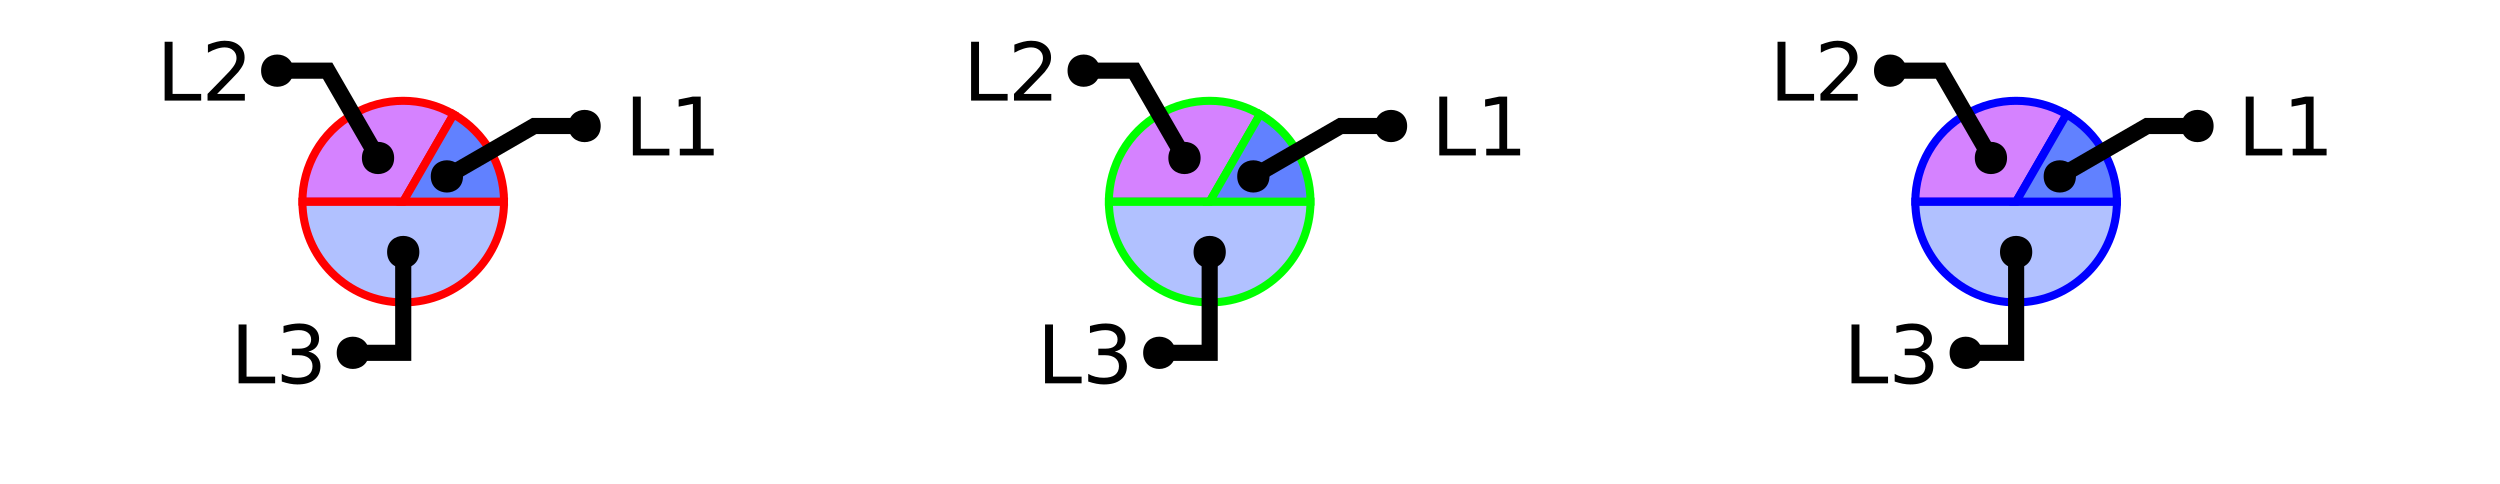
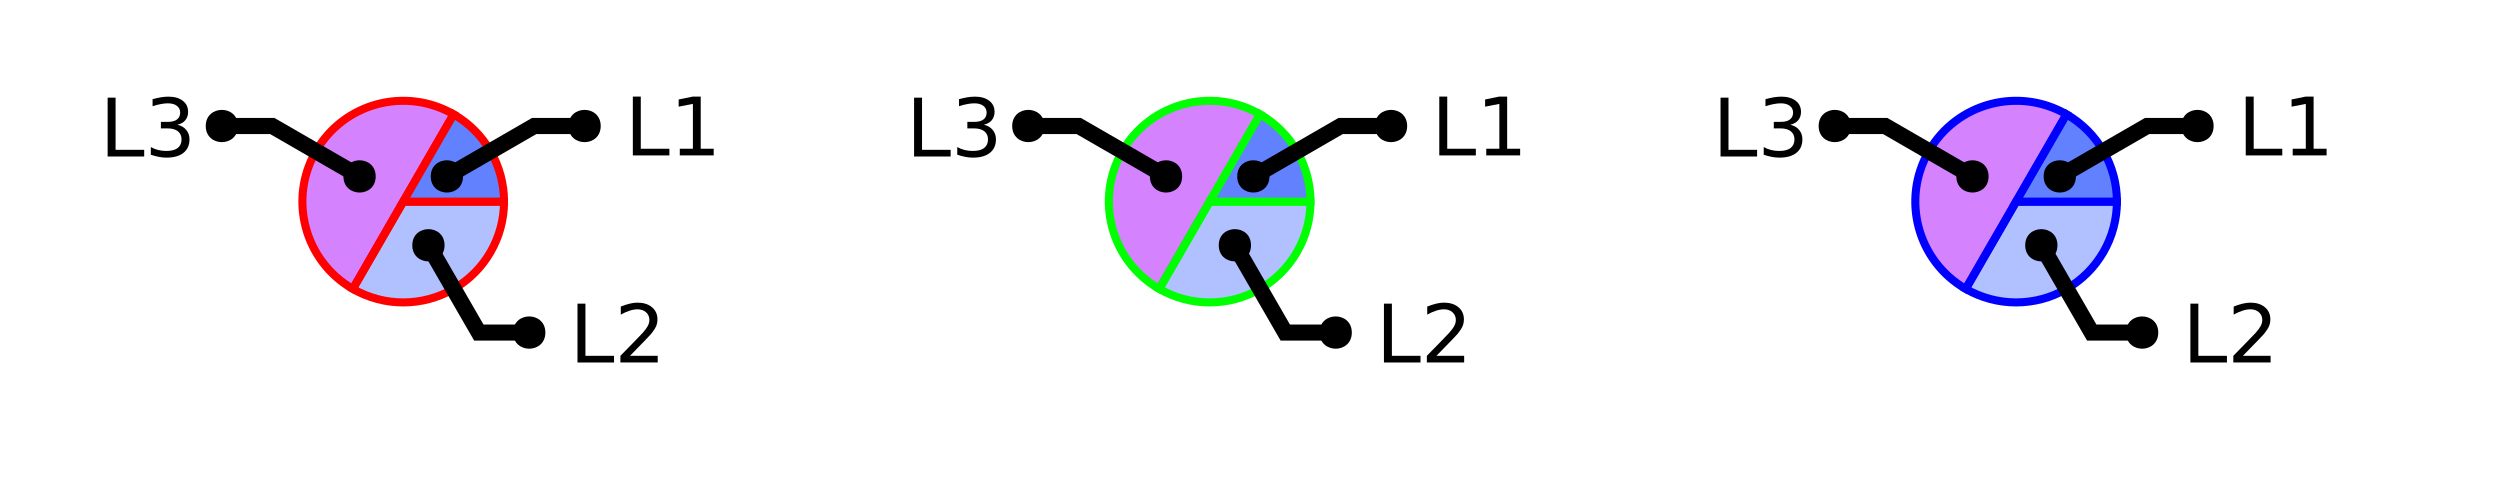
<svg xmlns="http://www.w3.org/2000/svg" xmlns:xlink="http://www.w3.org/1999/xlink" width="310pt" height="60pt" viewBox="0 0 310 60" version="1.1">
  <defs>
    <g>
      <symbol overflow="visible" id="glyph0-0">
        <path style="stroke:none;" d="M 0.5 1.766 L 0.5 -7.047 L 5.5 -7.047 L 5.5 1.766 Z M 1.062 1.219 L 4.938 1.219 L 4.938 -6.484 L 1.062 -6.484 Z M 1.062 1.219 " />
      </symbol>
      <symbol overflow="visible" id="glyph0-1">
        <path style="stroke:none;" d="M 0.984 -7.297 L 1.969 -7.297 L 1.969 -0.828 L 5.516 -0.828 L 5.516 0 L 0.984 0 Z M 0.984 -7.297 " />
      </symbol>
      <symbol overflow="visible" id="glyph0-2">
-         <path style="stroke:none;" d="M 4.062 -3.938 C 4.531 -3.832 4.895 -3.617 5.156 -3.297 C 5.426 -2.984 5.562 -2.594 5.562 -2.125 C 5.562 -1.406 5.312 -0.848 4.812 -0.453 C 4.32 -0.055 3.617 0.141 2.703 0.141 C 2.398 0.141 2.086 0.109 1.766 0.047 C 1.441 -0.016 1.109 -0.102 0.766 -0.219 L 0.766 -1.172 C 1.035 -1.016 1.332 -0.895 1.656 -0.812 C 1.988 -0.727 2.332 -0.688 2.688 -0.688 C 3.301 -0.688 3.77 -0.805 4.094 -1.047 C 4.414 -1.297 4.578 -1.656 4.578 -2.125 C 4.578 -2.551 4.426 -2.883 4.125 -3.125 C 3.82 -3.363 3.406 -3.484 2.875 -3.484 L 2.016 -3.484 L 2.016 -4.297 L 2.906 -4.297 C 3.395 -4.297 3.766 -4.395 4.016 -4.594 C 4.273 -4.789 4.406 -5.07 4.406 -5.438 C 4.406 -5.801 4.27 -6.082 4 -6.281 C 3.738 -6.488 3.363 -6.594 2.875 -6.594 C 2.602 -6.594 2.312 -6.562 2 -6.5 C 1.688 -6.445 1.348 -6.359 0.984 -6.234 L 0.984 -7.109 C 1.359 -7.211 1.707 -7.289 2.031 -7.344 C 2.363 -7.395 2.672 -7.422 2.953 -7.422 C 3.703 -7.422 4.297 -7.25 4.734 -6.906 C 5.172 -6.57 5.391 -6.113 5.391 -5.531 C 5.391 -5.125 5.273 -4.781 5.047 -4.5 C 4.816 -4.227 4.488 -4.039 4.062 -3.938 Z M 4.062 -3.938 " />
+         <path style="stroke:none;" d="M 1.922 -0.828 L 5.359 -0.828 L 5.359 0 L 0.734 0 L 0.734 -0.828 C 1.109 -1.211 1.617 -1.734 2.266 -2.391 C 2.91 -3.047 3.316 -3.469 3.484 -3.656 C 3.797 -4.008 4.016 -4.305 4.141 -4.547 C 4.266 -4.797 4.328 -5.039 4.328 -5.281 C 4.328 -5.664 4.191 -5.977 3.922 -6.219 C 3.648 -6.469 3.297 -6.594 2.859 -6.594 C 2.547 -6.594 2.219 -6.535 1.875 -6.422 C 1.539 -6.316 1.176 -6.156 0.781 -5.938 L 0.781 -6.938 C 1.176 -7.094 1.547 -7.211 1.891 -7.297 C 2.234 -7.379 2.551 -7.422 2.844 -7.422 C 3.594 -7.422 4.191 -7.234 4.641 -6.859 C 5.098 -6.484 5.328 -5.977 5.328 -5.344 C 5.328 -5.039 5.27 -4.754 5.156 -4.484 C 5.039 -4.223 4.836 -3.91 4.547 -3.547 C 4.461 -3.453 4.203 -3.176 3.766 -2.719 C 3.328 -2.27 2.711 -1.641 1.922 -0.828 Z M 1.922 -0.828 " />
      </symbol>
      <symbol overflow="visible" id="glyph0-3">
-         <path style="stroke:none;" d="M 1.922 -0.828 L 5.359 -0.828 L 5.359 0 L 0.734 0 L 0.734 -0.828 C 1.109 -1.211 1.617 -1.734 2.266 -2.391 C 2.91 -3.047 3.316 -3.469 3.484 -3.656 C 3.797 -4.008 4.016 -4.305 4.141 -4.547 C 4.266 -4.797 4.328 -5.039 4.328 -5.281 C 4.328 -5.664 4.191 -5.977 3.922 -6.219 C 3.648 -6.469 3.297 -6.594 2.859 -6.594 C 2.547 -6.594 2.219 -6.535 1.875 -6.422 C 1.539 -6.316 1.176 -6.156 0.781 -5.938 L 0.781 -6.938 C 1.176 -7.094 1.547 -7.211 1.891 -7.297 C 2.234 -7.379 2.551 -7.422 2.844 -7.422 C 3.594 -7.422 4.191 -7.234 4.641 -6.859 C 5.098 -6.484 5.328 -5.977 5.328 -5.344 C 5.328 -5.039 5.27 -4.754 5.156 -4.484 C 5.039 -4.223 4.836 -3.91 4.547 -3.547 C 4.461 -3.453 4.203 -3.176 3.766 -2.719 C 3.328 -2.27 2.711 -1.641 1.922 -0.828 Z M 1.922 -0.828 " />
+         <path style="stroke:none;" d="M 4.062 -3.938 C 4.531 -3.832 4.895 -3.617 5.156 -3.297 C 5.426 -2.984 5.562 -2.594 5.562 -2.125 C 5.562 -1.406 5.312 -0.848 4.812 -0.453 C 4.32 -0.055 3.617 0.141 2.703 0.141 C 2.398 0.141 2.086 0.109 1.766 0.047 C 1.441 -0.016 1.109 -0.102 0.766 -0.219 L 0.766 -1.172 C 1.035 -1.016 1.332 -0.895 1.656 -0.812 C 1.988 -0.727 2.332 -0.688 2.688 -0.688 C 3.301 -0.688 3.77 -0.805 4.094 -1.047 C 4.414 -1.297 4.578 -1.656 4.578 -2.125 C 4.578 -2.551 4.426 -2.883 4.125 -3.125 C 3.82 -3.363 3.406 -3.484 2.875 -3.484 L 2.016 -3.484 L 2.016 -4.297 L 2.906 -4.297 C 3.395 -4.297 3.766 -4.395 4.016 -4.594 C 4.273 -4.789 4.406 -5.07 4.406 -5.438 C 4.406 -5.801 4.27 -6.082 4 -6.281 C 3.738 -6.488 3.363 -6.594 2.875 -6.594 C 2.602 -6.594 2.312 -6.562 2 -6.5 C 1.688 -6.445 1.348 -6.359 0.984 -6.234 L 0.984 -7.109 C 1.359 -7.211 1.707 -7.289 2.031 -7.344 C 2.363 -7.395 2.672 -7.422 2.953 -7.422 C 3.703 -7.422 4.297 -7.25 4.734 -6.906 C 5.172 -6.57 5.391 -6.113 5.391 -5.531 C 5.391 -5.125 5.273 -4.781 5.047 -4.5 C 4.816 -4.227 4.488 -4.039 4.062 -3.938 Z M 4.062 -3.938 " />
      </symbol>
      <symbol overflow="visible" id="glyph0-4">
        <path style="stroke:none;" d="M 1.234 -0.828 L 2.859 -0.828 L 2.859 -6.391 L 1.094 -6.047 L 1.094 -6.938 L 2.844 -7.297 L 3.828 -7.297 L 3.828 -0.828 L 5.438 -0.828 L 5.438 0 L 1.234 0 Z M 1.234 -0.828 " />
      </symbol>
    </g>
    <clipPath id="clip1">
-       <path d="M 23 10 L 77 10 L 77 50 L 23 50 Z M 23 10 " />
+       <path d="M 29 10 L 77 10 L 77 50 L 29 50 Z M 29 10 " />
    </clipPath>
    <clipPath id="clip2">
+       <path d="M 24 2 L 94 2 L 94 50 L 24 50 Z M 24 2 " />
+     </clipPath>
+     <clipPath id="clip3">
+       <path d="M 0 0 L 73 0 L 73 50 L 0 50 Z M 0 0 " />
+     </clipPath>
+     <clipPath id="clip4">
      <path d="M 27 0 L 100 0 L 100 50 L 27 50 Z M 27 0 " />
    </clipPath>
-     <clipPath id="clip3">
-       <path d="M 123 10 L 177 10 L 177 50 L 123 50 Z M 123 10 " />
+     <clipPath id="clip5">
+       <path d="M 129 10 L 177 10 L 177 50 L 129 50 Z M 129 10 " />
    </clipPath>
-     <clipPath id="clip4">
+     <clipPath id="clip6">
+       <path d="M 124 2 L 194 2 L 194 50 L 124 50 Z M 124 2 " />
+     </clipPath>
+     <clipPath id="clip7">
+       <path d="M 100 0 L 173 0 L 173 50 L 100 50 Z M 100 0 " />
+     </clipPath>
+     <clipPath id="clip8">
      <path d="M 127 0 L 200 0 L 200 50 L 127 50 Z M 127 0 " />
    </clipPath>
-     <clipPath id="clip5">
-       <path d="M 223 10 L 277 10 L 277 50 L 223 50 Z M 223 10 " />
+     <clipPath id="clip9">
+       <path d="M 229 10 L 277 10 L 277 50 L 229 50 Z M 229 10 " />
    </clipPath>
-     <clipPath id="clip6">
+     <clipPath id="clip10">
+       <path d="M 224 2 L 294 2 L 294 50 L 224 50 Z M 224 2 " />
+     </clipPath>
+     <clipPath id="clip11">
+       <path d="M 200 0 L 273 0 L 273 50 L 200 50 Z M 200 0 " />
+     </clipPath>
+     <clipPath id="clip12">
      <path d="M 227 0 L 300 0 L 300 50 L 227 50 Z M 227 0 " />
    </clipPath>
  </defs>
  <g id="surface2">
-     <path style=" stroke:none;fill-rule:nonzero;fill:rgb(38.039%,50.588%,100%);fill-opacity:0.49;" d="M 50 25 L 62.5 25 C 62.5 31.902 56.902 37.5 50 37.5 C 43.098 37.5 37.5 31.902 37.5 25 Z M 50 25 " />
+     <path style=" stroke:none;fill-rule:nonzero;fill:rgb(38.039%,50.588%,100%);fill-opacity:0.49;" d="M 50 25 L 62.5 25 C 62.5 29.465 60.117 33.594 56.25 35.824 C 52.383 38.059 47.617 38.059 43.75 35.824 Z M 50 25 " />
    <g clip-path="url(#clip1)" clip-rule="nonzero">
-       <path style="fill:none;stroke-width:1;stroke-linecap:butt;stroke-linejoin:miter;stroke:rgb(100%,0%,0%);stroke-opacity:1;stroke-miterlimit:10;" d="M 50 25 L 62.5 25 C 62.5 31.902 56.902 37.5 50 37.5 C 43.098 37.5 37.5 31.902 37.5 25 Z M 50 25 " />
+       <path style="fill:none;stroke-width:1;stroke-linecap:butt;stroke-linejoin:miter;stroke:rgb(100%,0%,0%);stroke-opacity:1;stroke-miterlimit:10;" d="M 50 25 L 62.5 25 C 62.5 29.465 60.117 33.594 56.25 35.824 C 52.383 38.059 47.617 38.059 43.75 35.824 Z M 50 25 " />
    </g>
-     <path style="fill-rule:nonzero;fill:rgb(66.667%,0%,100%);fill-opacity:0.49;stroke-width:1;stroke-linecap:butt;stroke-linejoin:miter;stroke:rgb(100%,0%,0%);stroke-opacity:1;stroke-miterlimit:10;" d="M 50 25 L 37.5 25 C 37.5 20.535 39.883 16.406 43.75 14.176 C 47.617 11.941 52.383 11.941 56.25 14.176 Z M 50 25 " />
+     <path style="fill-rule:nonzero;fill:rgb(66.667%,0%,100%);fill-opacity:0.49;stroke-width:1;stroke-linecap:butt;stroke-linejoin:miter;stroke:rgb(100%,0%,0%);stroke-opacity:1;stroke-miterlimit:10;" d="M 50 25 L 43.75 35.824 C 37.77 32.375 35.723 24.73 39.176 18.75 C 42.625 12.77 50.27 10.723 56.25 14.176 Z M 50 25 " />
    <path style="fill-rule:nonzero;fill:rgb(38.039%,50.588%,100%);fill-opacity:1;stroke-width:1;stroke-linecap:butt;stroke-linejoin:miter;stroke:rgb(100%,0%,0%);stroke-opacity:1;stroke-miterlimit:10;" d="M 50 25 L 56.25 14.176 C 60.117 16.406 62.5 20.535 62.5 25 Z M 50 25 " />
    <g style="fill:rgb(0%,0%,0%);fill-opacity:1;">
-       <use xlink:href="#glyph0-1" x="28.602" y="47.531" />
-       <use xlink:href="#glyph0-2" x="34.173" y="47.531" />
+       <use xlink:href="#glyph0-1" x="70.625" y="44.949" />
+       <use xlink:href="#glyph0-2" x="76.196" y="44.949" />
    </g>
-     <path style="fill:none;stroke-width:2;stroke-linecap:butt;stroke-linejoin:miter;stroke:rgb(0%,0%,0%);stroke-opacity:1;stroke-miterlimit:10;" d="M 50 31.25 L 50 43.75 L 43.75 43.75 M 40.535 47.531 " />
-     <path style=" stroke:none;fill-rule:nonzero;fill:rgb(0%,0%,0%);fill-opacity:1;" d="M 52 31.25 C 52 33.918 48 33.918 48 31.25 C 48 28.582 52 28.582 52 31.25 L 45.75 43.75 C 45.75 46.418 41.75 46.418 41.75 43.75 C 41.75 41.082 45.75 41.082 45.75 43.75 " />
+     <g clip-path="url(#clip2)" clip-rule="nonzero">
+       <path style="fill:none;stroke-width:2;stroke-linecap:butt;stroke-linejoin:miter;stroke:rgb(0%,0%,0%);stroke-opacity:1;stroke-miterlimit:10;" d="M 53.125 30.414 L 59.375 41.238 L 65.625 41.238 M 82.559 44.949 " />
+     </g>
+     <path style=" stroke:none;fill-rule:nonzero;fill:rgb(0%,0%,0%);fill-opacity:1;" d="M 55.125 30.414 C 55.125 33.078 51.125 33.078 51.125 30.414 C 51.125 27.746 55.125 27.746 55.125 30.414 L 67.625 41.238 C 67.625 43.906 63.625 43.906 63.625 41.238 C 63.625 38.57 67.625 38.57 67.625 41.238 " />
    <g style="fill:rgb(0%,0%,0%);fill-opacity:1;">
-       <use xlink:href="#glyph0-1" x="19.43" y="12.473" />
-       <use xlink:href="#glyph0-3" x="25.001" y="12.473" />
+       <use xlink:href="#glyph0-1" x="12.363" y="19.406" />
+       <use xlink:href="#glyph0-3" x="17.935" y="19.406" />
    </g>
-     <path style="fill:none;stroke-width:2;stroke-linecap:butt;stroke-linejoin:miter;stroke:rgb(0%,0%,0%);stroke-opacity:1;stroke-miterlimit:10;" d="M 46.875 19.586 L 40.625 8.762 L 34.375 8.762 M 31.363 12.473 " />
-     <path style=" stroke:none;fill-rule:nonzero;fill:rgb(0%,0%,0%);fill-opacity:1;" d="M 48.875 19.586 C 48.875 22.254 44.875 22.254 44.875 19.586 C 44.875 16.922 48.875 16.922 48.875 19.586 L 36.375 8.762 C 36.375 11.43 32.375 11.43 32.375 8.762 C 32.375 6.094 36.375 6.094 36.375 8.762 " />
+     <g clip-path="url(#clip3)" clip-rule="nonzero">
+       <path style="fill:none;stroke-width:2;stroke-linecap:butt;stroke-linejoin:miter;stroke:rgb(0%,0%,0%);stroke-opacity:1;stroke-miterlimit:10;" d="M 44.586 21.875 L 33.762 15.625 L 27.512 15.625 M 24.297 19.406 " />
+     </g>
+     <path style=" stroke:none;fill-rule:nonzero;fill:rgb(0%,0%,0%);fill-opacity:1;" d="M 46.586 21.875 C 46.586 24.543 42.586 24.543 42.586 21.875 C 42.586 19.207 46.586 19.207 46.586 21.875 L 29.512 15.625 C 29.512 18.293 25.512 18.293 25.512 15.625 C 25.512 12.957 29.512 12.957 29.512 15.625 " />
    <g style="fill:rgb(0%,0%,0%);fill-opacity:1;">
      <use xlink:href="#glyph0-1" x="77.488" y="19.273" />
      <use xlink:href="#glyph0-4" x="83.06" y="19.273" />
    </g>
-     <g clip-path="url(#clip2)" clip-rule="nonzero">
+     <g clip-path="url(#clip4)" clip-rule="nonzero">
      <path style="fill:none;stroke-width:2;stroke-linecap:butt;stroke-linejoin:miter;stroke:rgb(0%,0%,0%);stroke-opacity:1;stroke-miterlimit:10;" d="M 55.414 21.875 L 66.238 15.625 L 72.488 15.625 M 89.422 19.273 " />
    </g>
    <path style=" stroke:none;fill-rule:nonzero;fill:rgb(0%,0%,0%);fill-opacity:1;" d="M 57.414 21.875 C 57.414 24.543 53.414 24.543 53.414 21.875 C 53.414 19.207 57.414 19.207 57.414 21.875 L 74.488 15.625 C 74.488 18.293 70.488 18.293 70.488 15.625 C 70.488 12.957 74.488 12.957 74.488 15.625 " />
-     <path style=" stroke:none;fill-rule:nonzero;fill:rgb(38.039%,50.588%,100%);fill-opacity:0.49;" d="M 150 25 L 162.5 25 C 162.5 31.902 156.902 37.5 150 37.5 C 143.098 37.5 137.5 31.902 137.5 25 Z M 150 25 " />
-     <g clip-path="url(#clip3)" clip-rule="nonzero">
-       <path style="fill:none;stroke-width:1;stroke-linecap:butt;stroke-linejoin:miter;stroke:rgb(0%,100%,0%);stroke-opacity:1;stroke-miterlimit:10;" d="M 50 25 L 62.5 25 C 62.5 31.902 56.902 37.5 50 37.5 C 43.098 37.5 37.5 31.902 37.5 25 Z M 50 25 " transform="matrix(1,0,0,1,100,0)" />
+     <path style=" stroke:none;fill-rule:nonzero;fill:rgb(38.039%,50.588%,100%);fill-opacity:0.49;" d="M 150 25 L 162.5 25 C 162.5 29.465 160.117 33.594 156.25 35.824 C 152.383 38.059 147.617 38.059 143.75 35.824 Z M 150 25 " />
+     <g clip-path="url(#clip5)" clip-rule="nonzero">
+       <path style="fill:none;stroke-width:1;stroke-linecap:butt;stroke-linejoin:miter;stroke:rgb(0%,100%,0%);stroke-opacity:1;stroke-miterlimit:10;" d="M 50 25 L 62.5 25 C 62.5 29.465 60.117 33.594 56.25 35.824 C 52.383 38.059 47.617 38.059 43.75 35.824 Z M 50 25 " transform="matrix(1,0,0,1,100,0)" />
    </g>
-     <path style="fill-rule:nonzero;fill:rgb(66.667%,0%,100%);fill-opacity:0.49;stroke-width:1;stroke-linecap:butt;stroke-linejoin:miter;stroke:rgb(0%,100%,0%);stroke-opacity:1;stroke-miterlimit:10;" d="M 50 25 L 37.5 25 C 37.5 20.535 39.883 16.406 43.75 14.176 C 47.617 11.941 52.383 11.941 56.25 14.176 Z M 50 25 " transform="matrix(1,0,0,1,100,0)" />
+     <path style="fill-rule:nonzero;fill:rgb(66.667%,0%,100%);fill-opacity:0.49;stroke-width:1;stroke-linecap:butt;stroke-linejoin:miter;stroke:rgb(0%,100%,0%);stroke-opacity:1;stroke-miterlimit:10;" d="M 50 25 L 43.75 35.824 C 37.77 32.375 35.723 24.73 39.176 18.75 C 42.625 12.77 50.27 10.723 56.25 14.176 Z M 50 25 " transform="matrix(1,0,0,1,100,0)" />
    <path style="fill-rule:nonzero;fill:rgb(38.039%,50.588%,100%);fill-opacity:1;stroke-width:1;stroke-linecap:butt;stroke-linejoin:miter;stroke:rgb(0%,100%,0%);stroke-opacity:1;stroke-miterlimit:10;" d="M 50 25 L 56.25 14.176 C 60.117 16.406 62.5 20.535 62.5 25 Z M 50 25 " transform="matrix(1,0,0,1,100,0)" />
    <g style="fill:rgb(0%,0%,0%);fill-opacity:1;">
-       <use xlink:href="#glyph0-1" x="128.602" y="47.531" />
-       <use xlink:href="#glyph0-2" x="134.173" y="47.531" />
+       <use xlink:href="#glyph0-1" x="170.625" y="44.949" />
+       <use xlink:href="#glyph0-2" x="176.196" y="44.949" />
    </g>
-     <path style="fill:none;stroke-width:2;stroke-linecap:butt;stroke-linejoin:miter;stroke:rgb(0%,0%,0%);stroke-opacity:1;stroke-miterlimit:10;" d="M 50 31.25 L 50 43.75 L 43.75 43.75 M 40.535 47.531 " transform="matrix(1,0,0,1,100,0)" />
-     <path style=" stroke:none;fill-rule:nonzero;fill:rgb(0%,0%,0%);fill-opacity:1;" d="M 152 31.25 C 152 33.918 148 33.918 148 31.25 C 148 28.582 152 28.582 152 31.25 L 145.75 43.75 C 145.75 46.418 141.75 46.418 141.75 43.75 C 141.75 41.082 145.75 41.082 145.75 43.75 " />
+     <g clip-path="url(#clip6)" clip-rule="nonzero">
+       <path style="fill:none;stroke-width:2;stroke-linecap:butt;stroke-linejoin:miter;stroke:rgb(0%,0%,0%);stroke-opacity:1;stroke-miterlimit:10;" d="M 53.125 30.414 L 59.375 41.238 L 65.625 41.238 M 82.559 44.949 " transform="matrix(1,0,0,1,100,0)" />
+     </g>
+     <path style=" stroke:none;fill-rule:nonzero;fill:rgb(0%,0%,0%);fill-opacity:1;" d="M 155.125 30.414 C 155.125 33.078 151.125 33.078 151.125 30.414 C 151.125 27.746 155.125 27.746 155.125 30.414 L 167.625 41.238 C 167.625 43.906 163.625 43.906 163.625 41.238 C 163.625 38.57 167.625 38.57 167.625 41.238 " />
    <g style="fill:rgb(0%,0%,0%);fill-opacity:1;">
-       <use xlink:href="#glyph0-1" x="119.43" y="12.473" />
-       <use xlink:href="#glyph0-3" x="125.001" y="12.473" />
+       <use xlink:href="#glyph0-1" x="112.363" y="19.406" />
+       <use xlink:href="#glyph0-3" x="117.935" y="19.406" />
    </g>
-     <path style="fill:none;stroke-width:2;stroke-linecap:butt;stroke-linejoin:miter;stroke:rgb(0%,0%,0%);stroke-opacity:1;stroke-miterlimit:10;" d="M 46.875 19.586 L 40.625 8.762 L 34.375 8.762 M 31.363 12.473 " transform="matrix(1,0,0,1,100,0)" />
-     <path style=" stroke:none;fill-rule:nonzero;fill:rgb(0%,0%,0%);fill-opacity:1;" d="M 148.875 19.586 C 148.875 22.254 144.875 22.254 144.875 19.586 C 144.875 16.922 148.875 16.922 148.875 19.586 L 136.375 8.762 C 136.375 11.43 132.375 11.43 132.375 8.762 C 132.375 6.094 136.375 6.094 136.375 8.762 " />
+     <g clip-path="url(#clip7)" clip-rule="nonzero">
+       <path style="fill:none;stroke-width:2;stroke-linecap:butt;stroke-linejoin:miter;stroke:rgb(0%,0%,0%);stroke-opacity:1;stroke-miterlimit:10;" d="M 44.586 21.875 L 33.762 15.625 L 27.512 15.625 M 24.297 19.406 " transform="matrix(1,0,0,1,100,0)" />
+     </g>
+     <path style=" stroke:none;fill-rule:nonzero;fill:rgb(0%,0%,0%);fill-opacity:1;" d="M 146.586 21.875 C 146.586 24.543 142.586 24.543 142.586 21.875 C 142.586 19.207 146.586 19.207 146.586 21.875 L 129.512 15.625 C 129.512 18.293 125.512 18.293 125.512 15.625 C 125.512 12.957 129.512 12.957 129.512 15.625 " />
    <g style="fill:rgb(0%,0%,0%);fill-opacity:1;">
      <use xlink:href="#glyph0-1" x="177.488" y="19.273" />
      <use xlink:href="#glyph0-4" x="183.06" y="19.273" />
    </g>
-     <g clip-path="url(#clip4)" clip-rule="nonzero">
+     <g clip-path="url(#clip8)" clip-rule="nonzero">
      <path style="fill:none;stroke-width:2;stroke-linecap:butt;stroke-linejoin:miter;stroke:rgb(0%,0%,0%);stroke-opacity:1;stroke-miterlimit:10;" d="M 55.414 21.875 L 66.238 15.625 L 72.488 15.625 M 89.422 19.273 " transform="matrix(1,0,0,1,100,0)" />
    </g>
    <path style=" stroke:none;fill-rule:nonzero;fill:rgb(0%,0%,0%);fill-opacity:1;" d="M 157.414 21.875 C 157.414 24.543 153.414 24.543 153.414 21.875 C 153.414 19.207 157.414 19.207 157.414 21.875 L 174.488 15.625 C 174.488 18.293 170.488 18.293 170.488 15.625 C 170.488 12.957 174.488 12.957 174.488 15.625 " />
-     <path style=" stroke:none;fill-rule:nonzero;fill:rgb(38.039%,50.588%,100%);fill-opacity:0.49;" d="M 250 25 L 262.5 25 C 262.5 31.902 256.902 37.5 250 37.5 C 243.098 37.5 237.5 31.902 237.5 25 Z M 250 25 " />
-     <g clip-path="url(#clip5)" clip-rule="nonzero">
-       <path style="fill:none;stroke-width:1;stroke-linecap:butt;stroke-linejoin:miter;stroke:rgb(0%,0%,100%);stroke-opacity:1;stroke-miterlimit:10;" d="M 50 25 L 62.5 25 C 62.5 31.902 56.902 37.5 50 37.5 C 43.098 37.5 37.5 31.902 37.5 25 Z M 50 25 " transform="matrix(1,0,0,1,200,0)" />
+     <path style=" stroke:none;fill-rule:nonzero;fill:rgb(38.039%,50.588%,100%);fill-opacity:0.49;" d="M 250 25 L 262.5 25 C 262.5 29.465 260.117 33.594 256.25 35.824 C 252.383 38.059 247.617 38.059 243.75 35.824 Z M 250 25 " />
+     <g clip-path="url(#clip9)" clip-rule="nonzero">
+       <path style="fill:none;stroke-width:1;stroke-linecap:butt;stroke-linejoin:miter;stroke:rgb(0%,0%,100%);stroke-opacity:1;stroke-miterlimit:10;" d="M 50 25 L 62.5 25 C 62.5 29.465 60.117 33.594 56.25 35.824 C 52.383 38.059 47.617 38.059 43.75 35.824 Z M 50 25 " transform="matrix(1,0,0,1,200,0)" />
    </g>
-     <path style="fill-rule:nonzero;fill:rgb(66.667%,0%,100%);fill-opacity:0.49;stroke-width:1;stroke-linecap:butt;stroke-linejoin:miter;stroke:rgb(0%,0%,100%);stroke-opacity:1;stroke-miterlimit:10;" d="M 50 25 L 37.5 25 C 37.5 20.535 39.883 16.406 43.75 14.176 C 47.617 11.941 52.383 11.941 56.25 14.176 Z M 50 25 " transform="matrix(1,0,0,1,200,0)" />
+     <path style="fill-rule:nonzero;fill:rgb(66.667%,0%,100%);fill-opacity:0.49;stroke-width:1;stroke-linecap:butt;stroke-linejoin:miter;stroke:rgb(0%,0%,100%);stroke-opacity:1;stroke-miterlimit:10;" d="M 50 25 L 43.75 35.824 C 37.77 32.375 35.723 24.73 39.176 18.75 C 42.625 12.77 50.27 10.723 56.25 14.176 Z M 50 25 " transform="matrix(1,0,0,1,200,0)" />
    <path style="fill-rule:nonzero;fill:rgb(38.039%,50.588%,100%);fill-opacity:1;stroke-width:1;stroke-linecap:butt;stroke-linejoin:miter;stroke:rgb(0%,0%,100%);stroke-opacity:1;stroke-miterlimit:10;" d="M 50 25 L 56.25 14.176 C 60.117 16.406 62.5 20.535 62.5 25 Z M 50 25 " transform="matrix(1,0,0,1,200,0)" />
    <g style="fill:rgb(0%,0%,0%);fill-opacity:1;">
-       <use xlink:href="#glyph0-1" x="228.602" y="47.531" />
-       <use xlink:href="#glyph0-2" x="234.173" y="47.531" />
+       <use xlink:href="#glyph0-1" x="270.625" y="44.949" />
+       <use xlink:href="#glyph0-2" x="276.196" y="44.949" />
    </g>
-     <path style="fill:none;stroke-width:2;stroke-linecap:butt;stroke-linejoin:miter;stroke:rgb(0%,0%,0%);stroke-opacity:1;stroke-miterlimit:10;" d="M 50 31.25 L 50 43.75 L 43.75 43.75 M 40.535 47.531 " transform="matrix(1,0,0,1,200,0)" />
-     <path style=" stroke:none;fill-rule:nonzero;fill:rgb(0%,0%,0%);fill-opacity:1;" d="M 252 31.25 C 252 33.918 248 33.918 248 31.25 C 248 28.582 252 28.582 252 31.25 L 245.75 43.75 C 245.75 46.418 241.75 46.418 241.75 43.75 C 241.75 41.082 245.75 41.082 245.75 43.75 " />
+     <g clip-path="url(#clip10)" clip-rule="nonzero">
+       <path style="fill:none;stroke-width:2;stroke-linecap:butt;stroke-linejoin:miter;stroke:rgb(0%,0%,0%);stroke-opacity:1;stroke-miterlimit:10;" d="M 53.125 30.414 L 59.375 41.238 L 65.625 41.238 M 82.559 44.949 " transform="matrix(1,0,0,1,200,0)" />
+     </g>
+     <path style=" stroke:none;fill-rule:nonzero;fill:rgb(0%,0%,0%);fill-opacity:1;" d="M 255.125 30.414 C 255.125 33.078 251.125 33.078 251.125 30.414 C 251.125 27.746 255.125 27.746 255.125 30.414 L 267.625 41.238 C 267.625 43.906 263.625 43.906 263.625 41.238 C 263.625 38.57 267.625 38.57 267.625 41.238 " />
    <g style="fill:rgb(0%,0%,0%);fill-opacity:1;">
-       <use xlink:href="#glyph0-1" x="219.43" y="12.473" />
-       <use xlink:href="#glyph0-3" x="225.001" y="12.473" />
+       <use xlink:href="#glyph0-1" x="212.363" y="19.406" />
+       <use xlink:href="#glyph0-3" x="217.935" y="19.406" />
    </g>
-     <path style="fill:none;stroke-width:2;stroke-linecap:butt;stroke-linejoin:miter;stroke:rgb(0%,0%,0%);stroke-opacity:1;stroke-miterlimit:10;" d="M 46.875 19.586 L 40.625 8.762 L 34.375 8.762 M 31.363 12.473 " transform="matrix(1,0,0,1,200,0)" />
-     <path style=" stroke:none;fill-rule:nonzero;fill:rgb(0%,0%,0%);fill-opacity:1;" d="M 248.875 19.586 C 248.875 22.254 244.875 22.254 244.875 19.586 C 244.875 16.922 248.875 16.922 248.875 19.586 L 236.375 8.762 C 236.375 11.43 232.375 11.43 232.375 8.762 C 232.375 6.094 236.375 6.094 236.375 8.762 " />
+     <g clip-path="url(#clip11)" clip-rule="nonzero">
+       <path style="fill:none;stroke-width:2;stroke-linecap:butt;stroke-linejoin:miter;stroke:rgb(0%,0%,0%);stroke-opacity:1;stroke-miterlimit:10;" d="M 44.586 21.875 L 33.762 15.625 L 27.512 15.625 M 24.297 19.406 " transform="matrix(1,0,0,1,200,0)" />
+     </g>
+     <path style=" stroke:none;fill-rule:nonzero;fill:rgb(0%,0%,0%);fill-opacity:1;" d="M 246.586 21.875 C 246.586 24.543 242.586 24.543 242.586 21.875 C 242.586 19.207 246.586 19.207 246.586 21.875 L 229.512 15.625 C 229.512 18.293 225.512 18.293 225.512 15.625 C 225.512 12.957 229.512 12.957 229.512 15.625 " />
    <g style="fill:rgb(0%,0%,0%);fill-opacity:1;">
      <use xlink:href="#glyph0-1" x="277.488" y="19.273" />
      <use xlink:href="#glyph0-4" x="283.06" y="19.273" />
    </g>
-     <g clip-path="url(#clip6)" clip-rule="nonzero">
+     <g clip-path="url(#clip12)" clip-rule="nonzero">
      <path style="fill:none;stroke-width:2;stroke-linecap:butt;stroke-linejoin:miter;stroke:rgb(0%,0%,0%);stroke-opacity:1;stroke-miterlimit:10;" d="M 55.414 21.875 L 66.238 15.625 L 72.488 15.625 M 89.422 19.273 " transform="matrix(1,0,0,1,200,0)" />
    </g>
    <path style=" stroke:none;fill-rule:nonzero;fill:rgb(0%,0%,0%);fill-opacity:1;" d="M 257.414 21.875 C 257.414 24.543 253.414 24.543 253.414 21.875 C 253.414 19.207 257.414 19.207 257.414 21.875 L 274.488 15.625 C 274.488 18.293 270.488 18.293 270.488 15.625 C 270.488 12.957 274.488 12.957 274.488 15.625 " />
  </g>
</svg>
